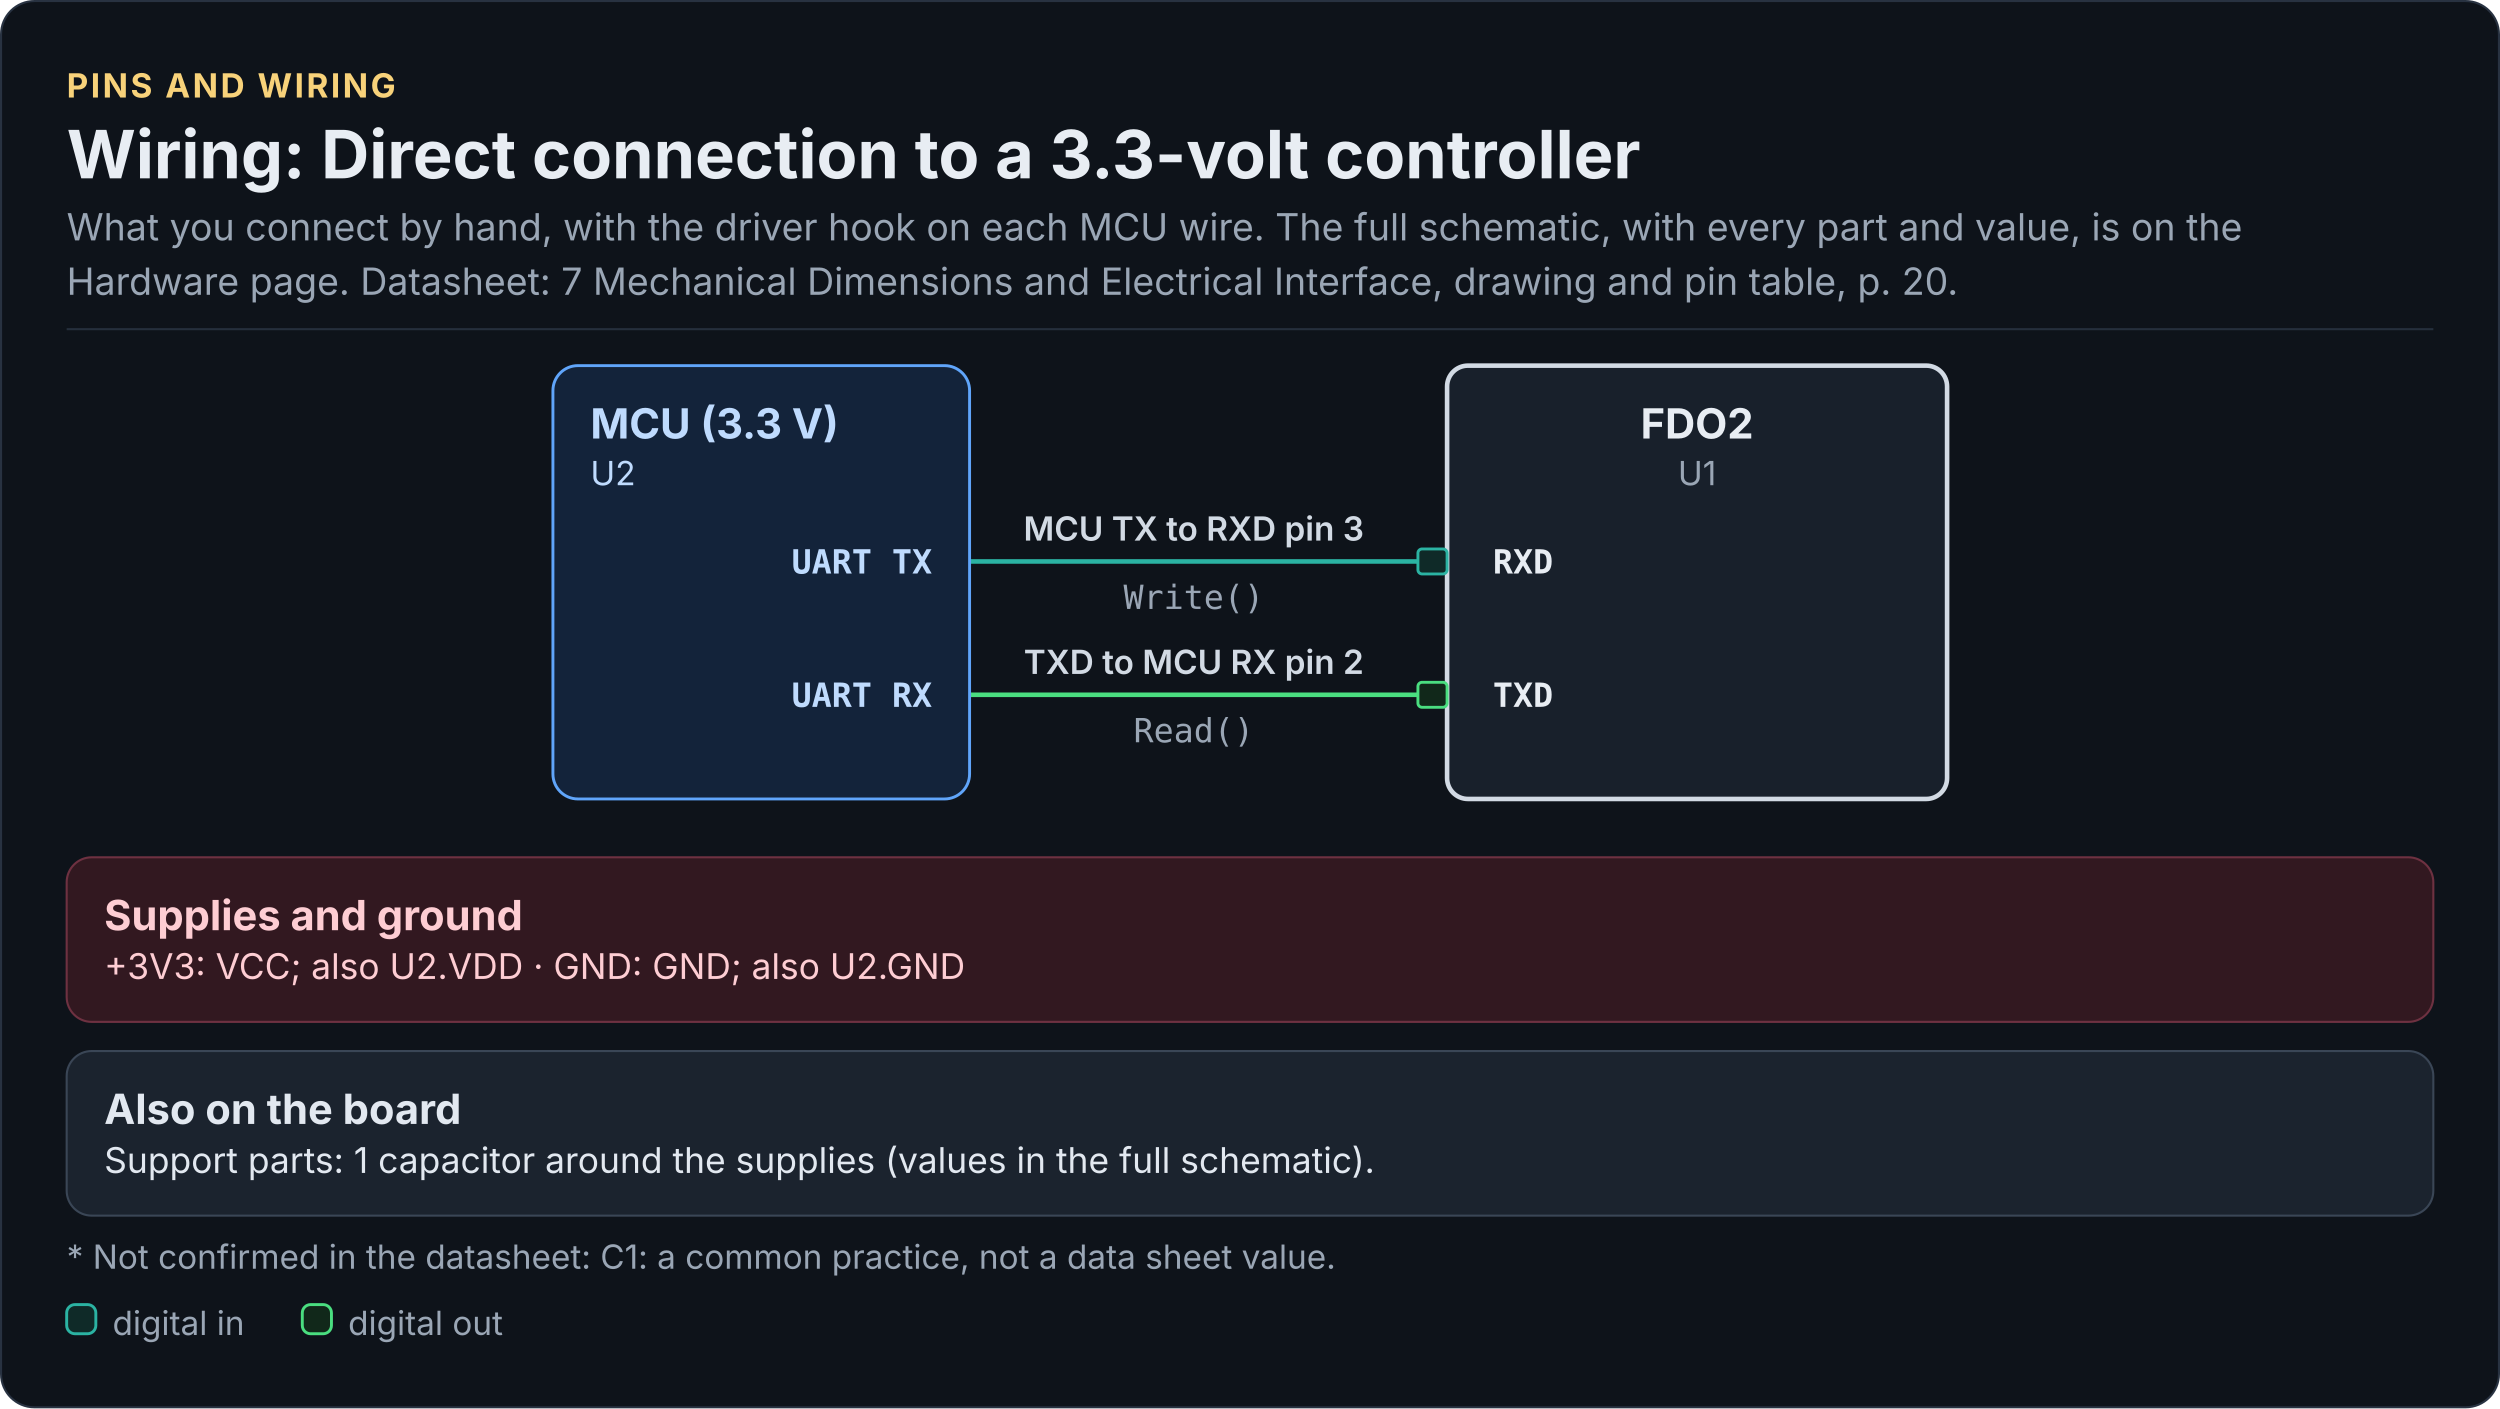
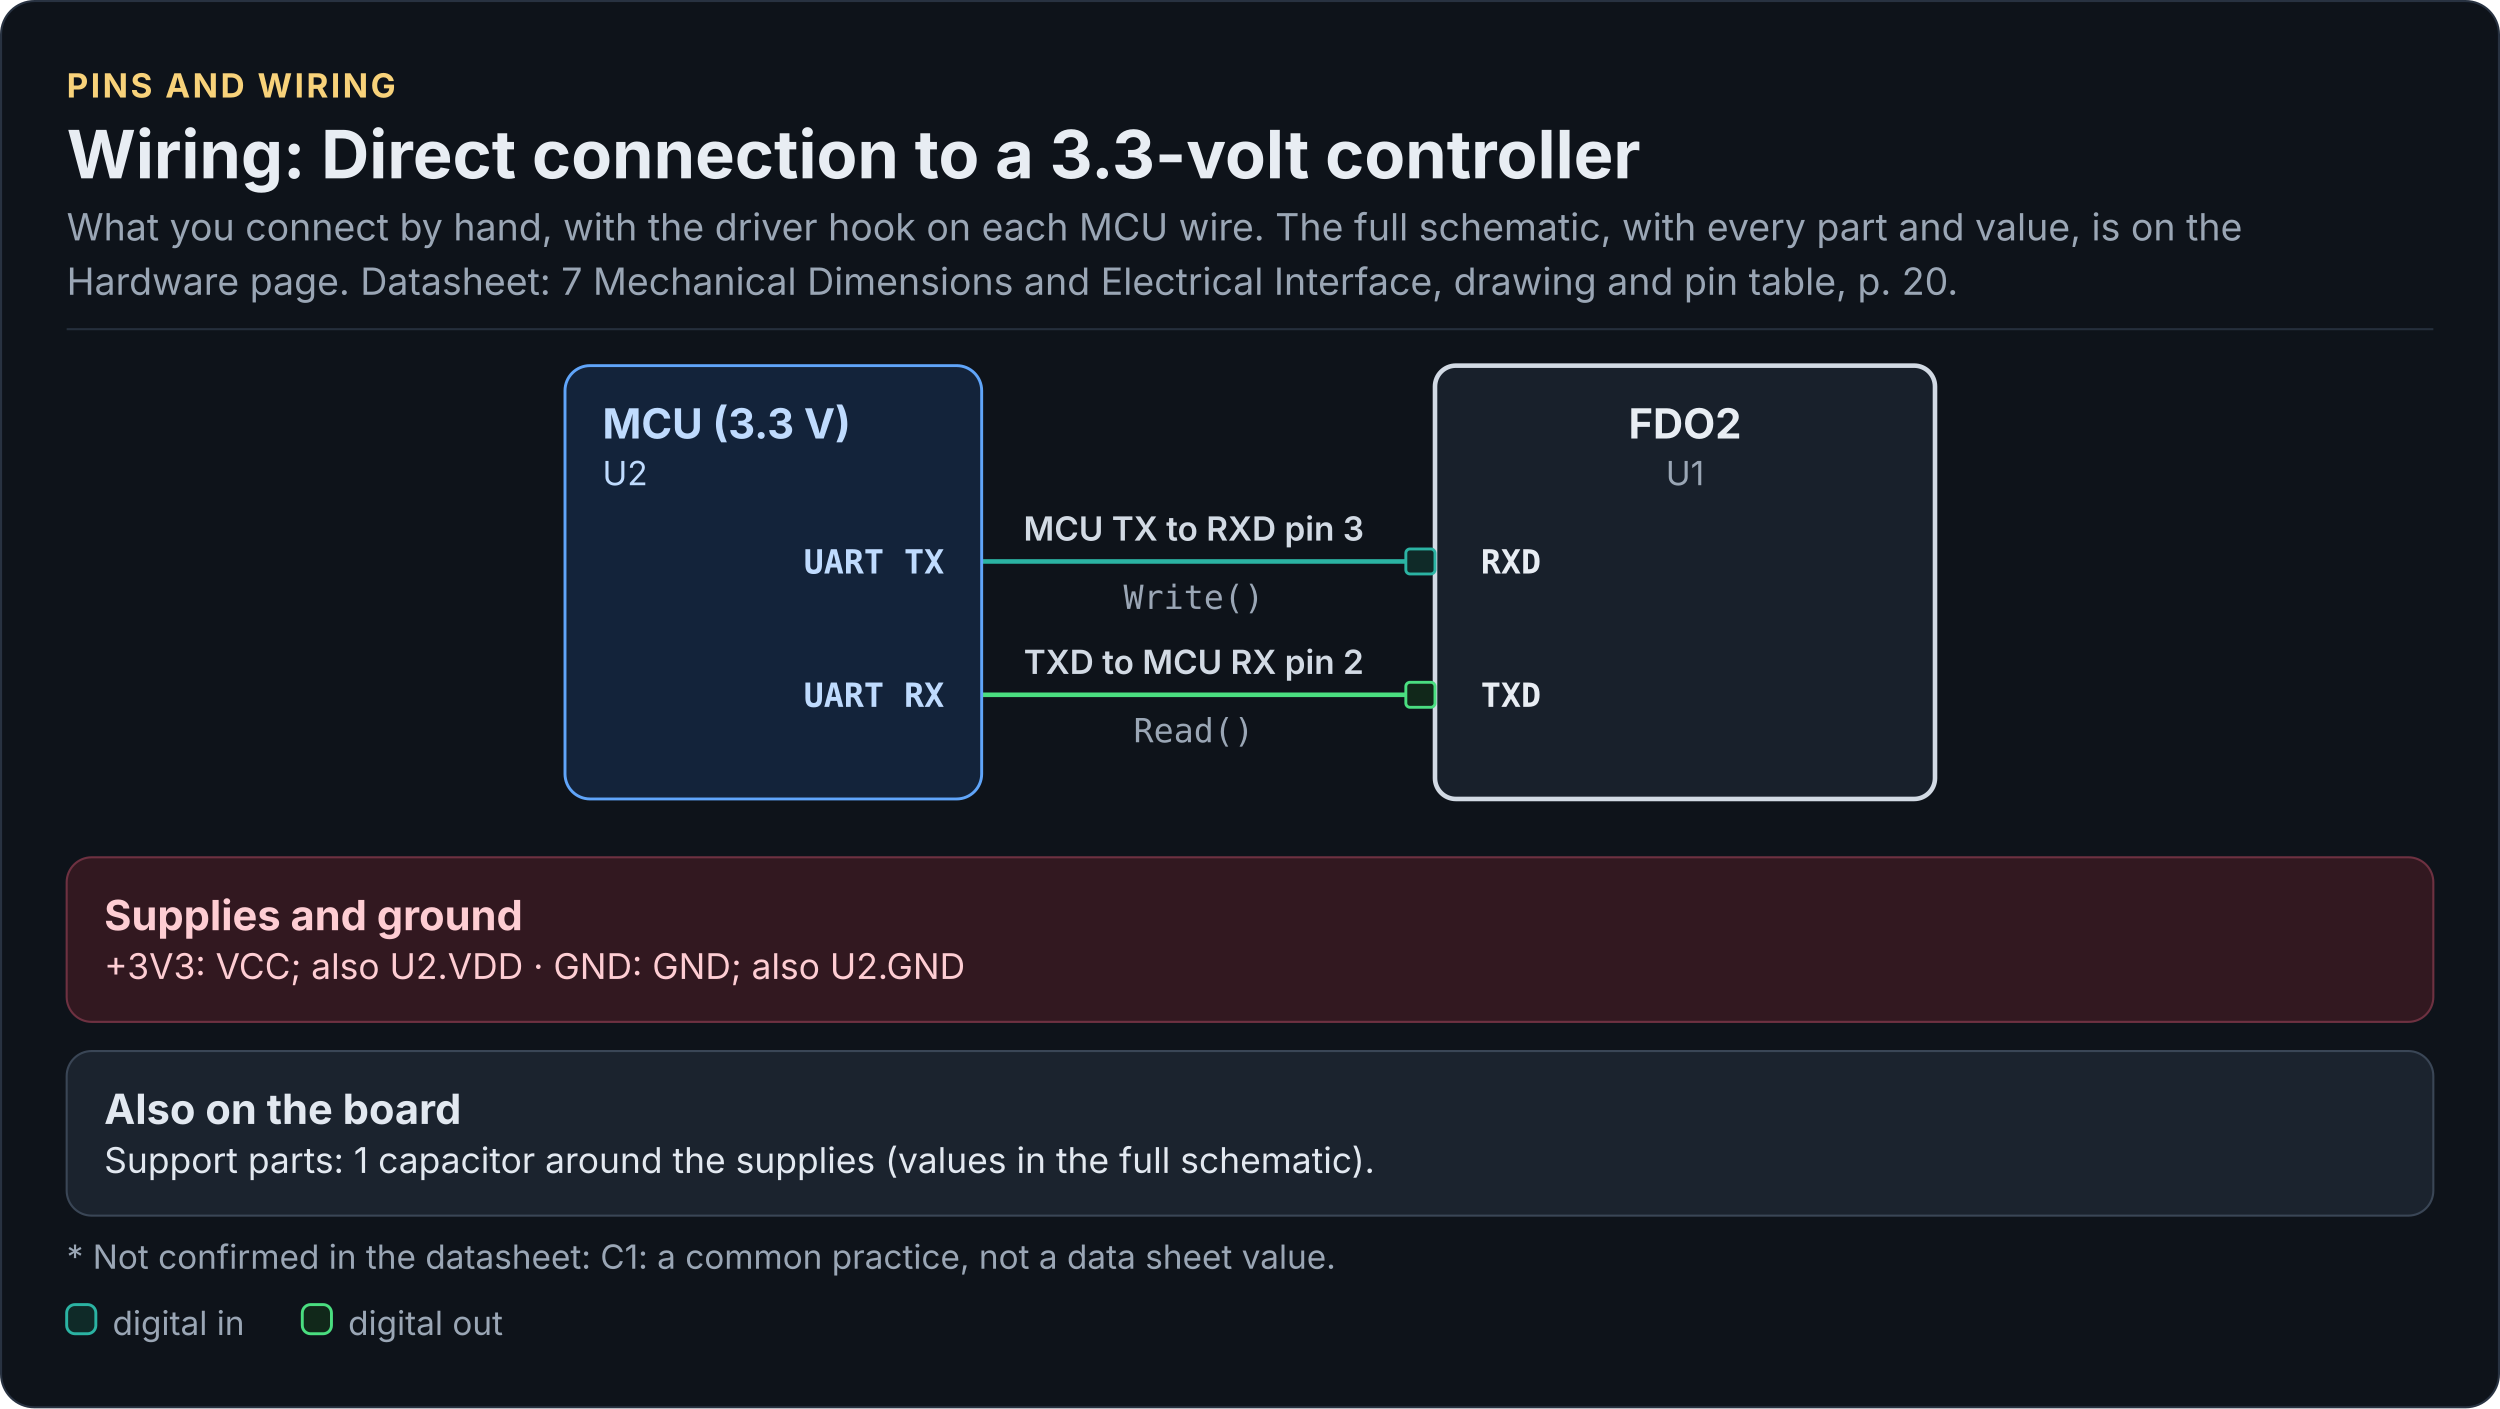
<svg xmlns="http://www.w3.org/2000/svg" width="1200" height="676" viewBox="0 0 1200 676" role="img" aria-labelledby="chip-wiring-direct-title chip-wiring-direct-desc" font-family="Inter, 'Segoe UI', Roboto, 'Helvetica Neue', Arial, sans-serif">
  <rect x="0.5" y="0.5" width="1199" height="675" rx="16" fill="#0E131A" stroke="#283241" />
  <text x="32" y="46.8" font-size="16" font-weight="700" letter-spacing="1.2" fill="#F8D27A">PINS AND WIRING</text>
  <text x="32" y="85.6" font-size="32" font-weight="700" fill="#E8EDF3">Wiring: Direct connection to a 3.3-volt controller</text>
  <text x="32" y="115.4" font-size="18" fill="#9AA6B5">What you connect by hand, with the driver hook on each MCU wire. The full schematic, with every part and value, is on the</text>
  <text x="32" y="141.5" font-size="18" fill="#9AA6B5">Hardware page. Datasheet: 7 Mechanical Dimensions and Electrical Interface, drawing and pin table, p. 20.</text>
  <rect x="32" y="157.5" width="1136" height="1" fill="#252F3C" />
-   <path d="M465.4 269.5 L680.6 269.5" fill="none" stroke="#2BB3A3" stroke-width="2.2" />
-   <path d="M465.4 333.5 L680.6 333.5" fill="none" stroke="#4ADE80" stroke-width="2.2" />
-   <rect x="694.6" y="175.5" width="240" height="208" rx="10" fill="#18202B" stroke="#D2DAE4" stroke-width="2.2" />
-   <rect x="265.4" y="175.5" width="200" height="208" rx="12" fill="#13233A" stroke="#60A5FA" stroke-width="1.4" />
+   <path d="M471.2 269.5 L674.8 269.5" fill="none" stroke="#2BB3A3" stroke-width="2.2" />
+   <path d="M471.2 333.5 L674.8 333.5" fill="none" stroke="#4ADE80" stroke-width="2.2" />
+   <rect x="688.8" y="175.5" width="240" height="208" rx="10" fill="#18202B" stroke="#D2DAE4" stroke-width="2.2" />
+   <rect x="271.2" y="175.5" width="200" height="208" rx="12" fill="#13233A" stroke="#60A5FA" stroke-width="1.4" />
  <rect x="32" y="411.5" width="1136" height="79" rx="12" fill="#321820" stroke="#6E3141" stroke-width="1" />
  <rect x="32" y="504.5" width="1136" height="79" rx="12" fill="#1B232E" stroke="#3A4656" stroke-width="1" />
-   <text x="814.6" y="210.5" font-size="20" font-weight="700" text-anchor="middle" fill="#E8EDF3">FDO2</text>
-   <text x="814.6" y="232.9" font-size="16" text-anchor="middle" fill="#9AA6B5">U1</text>
-   <text x="283.4" y="210.5" font-size="20" font-weight="700" fill="#BFDBFE">MCU (3.3 V)</text>
-   <text x="283.4" y="232.9" font-size="16" fill="#BFDBFE">U2</text>
-   <text x="447.4" y="275.3" font-size="16" font-weight="600" font-family="'JetBrains Mono', 'SFMono-Regular', Menlo, Consolas, monospace" text-anchor="end" fill="#BFDBFE">UART TX</text>
-   <text x="716.6" y="275.3" font-size="16" font-weight="700" font-family="'JetBrains Mono', 'SFMono-Regular', Menlo, Consolas, monospace" fill="#E8EDF3">RXD</text>
-   <rect x="680.6" y="263.5" width="14" height="12" rx="2" fill="#0F2A28" stroke="#2BB3A3" stroke-width="1.4" />
+   <text x="808.8" y="210.5" font-size="20" font-weight="700" text-anchor="middle" fill="#E8EDF3">FDO2</text>
+   <text x="808.8" y="232.9" font-size="16" text-anchor="middle" fill="#9AA6B5">U1</text>
+   <text x="289.2" y="210.5" font-size="20" font-weight="700" fill="#BFDBFE">MCU (3.3 V)</text>
+   <text x="289.2" y="232.9" font-size="16" fill="#BFDBFE">U2</text>
+   <text x="453.2" y="275.3" font-size="16" font-weight="600" font-family="'JetBrains Mono', 'SFMono-Regular', Menlo, Consolas, monospace" text-anchor="end" fill="#BFDBFE">UART TX</text>
+   <text x="710.8" y="275.3" font-size="16" font-weight="700" font-family="'JetBrains Mono', 'SFMono-Regular', Menlo, Consolas, monospace" fill="#E8EDF3">RXD</text>
+   <rect x="674.8" y="263.5" width="14" height="12" rx="2" fill="#0F2A28" stroke="#2BB3A3" stroke-width="1.4" />
  <text x="573" y="259.5" font-size="16" font-weight="600" text-anchor="middle" fill="#D2DAE4">MCU TX to RXD  pin 3</text>
  <text x="573" y="292.3" font-size="16" font-family="'JetBrains Mono', 'SFMono-Regular', Menlo, Consolas, monospace" text-anchor="middle" fill="#9AA6B5">Write()</text>
-   <text x="447.4" y="339.3" font-size="16" font-weight="600" font-family="'JetBrains Mono', 'SFMono-Regular', Menlo, Consolas, monospace" text-anchor="end" fill="#BFDBFE">UART RX</text>
-   <text x="716.6" y="339.3" font-size="16" font-weight="700" font-family="'JetBrains Mono', 'SFMono-Regular', Menlo, Consolas, monospace" fill="#E8EDF3">TXD</text>
-   <rect x="680.6" y="327.5" width="14" height="12" rx="2" fill="#11281A" stroke="#4ADE80" stroke-width="1.4" />
+   <text x="453.2" y="339.3" font-size="16" font-weight="600" font-family="'JetBrains Mono', 'SFMono-Regular', Menlo, Consolas, monospace" text-anchor="end" fill="#BFDBFE">UART RX</text>
+   <text x="710.8" y="339.3" font-size="16" font-weight="700" font-family="'JetBrains Mono', 'SFMono-Regular', Menlo, Consolas, monospace" fill="#E8EDF3">TXD</text>
+   <rect x="674.8" y="327.5" width="14" height="12" rx="2" fill="#11281A" stroke="#4ADE80" stroke-width="1.4" />
  <text x="573" y="323.5" font-size="16" font-weight="600" text-anchor="middle" fill="#D2DAE4">TXD to MCU RX  pin 2</text>
  <text x="573" y="356.3" font-size="16" font-family="'JetBrains Mono', 'SFMono-Regular', Menlo, Consolas, monospace" text-anchor="middle" fill="#9AA6B5">Read()</text>
  <text x="50" y="446.5" font-size="20" font-weight="700" fill="#FECDD3">Supplies and ground</text>
  <text x="50" y="469.9" font-size="17" fill="#FECDD3">+3V3: VCC; also U2.VDD · GND: GND; also U2.GND</text>
  <text x="50" y="539.5" font-size="20" font-weight="700" fill="#E2E8F0">Also on the board</text>
  <text x="50" y="563" font-size="17" fill="#E2E8F0">Support parts: 1 capacitor around the supplies (values in the full schematic).</text>
  <text x="32" y="609" font-size="16" fill="#9AA6B5">* Not confirmed in the datasheet: C1: a common practice, not a data sheet value.</text>
  <rect x="32" y="626.2" width="14" height="14" rx="4" fill="#0F2A28" stroke="#2BB3A3" stroke-width="1.4" />
  <text x="54" y="640.8" font-size="16" fill="#9AA6B5">digital in</text>
  <rect x="145.1" y="626.2" width="14" height="14" rx="4" fill="#11281A" stroke="#4ADE80" stroke-width="1.4" />
  <text x="167.1" y="640.8" font-size="16" fill="#9AA6B5">digital out</text>
</svg>
